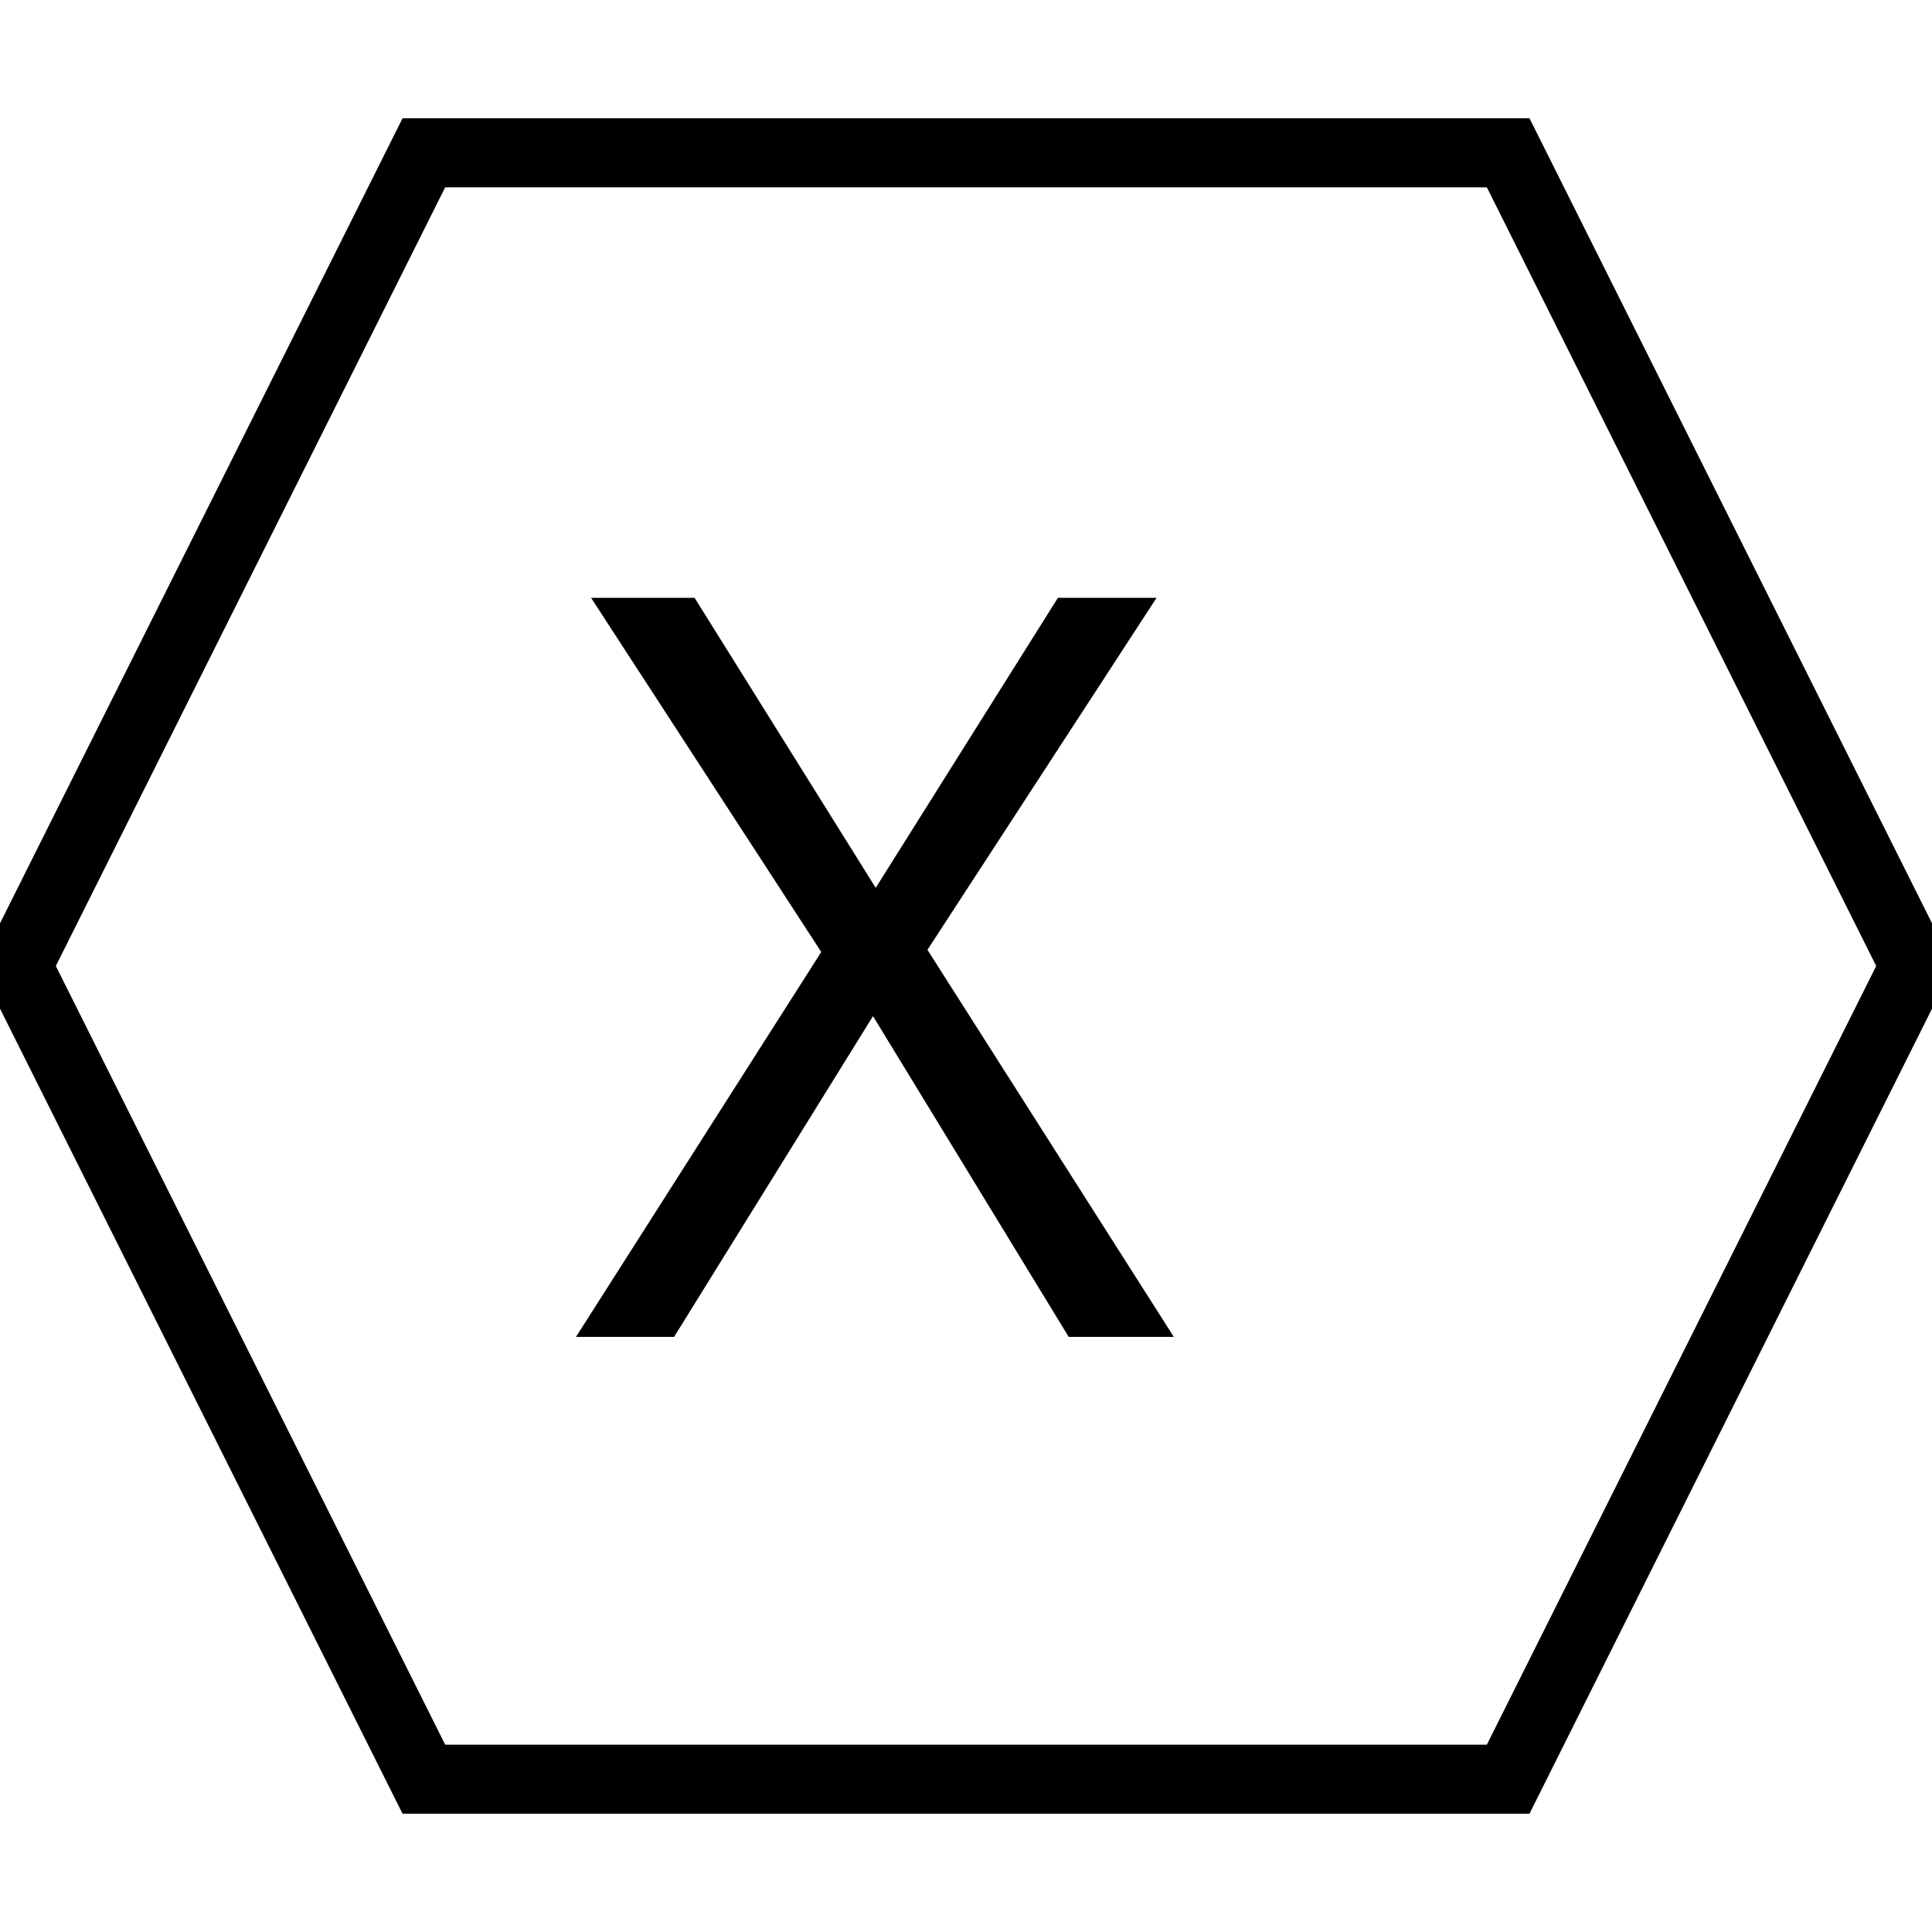
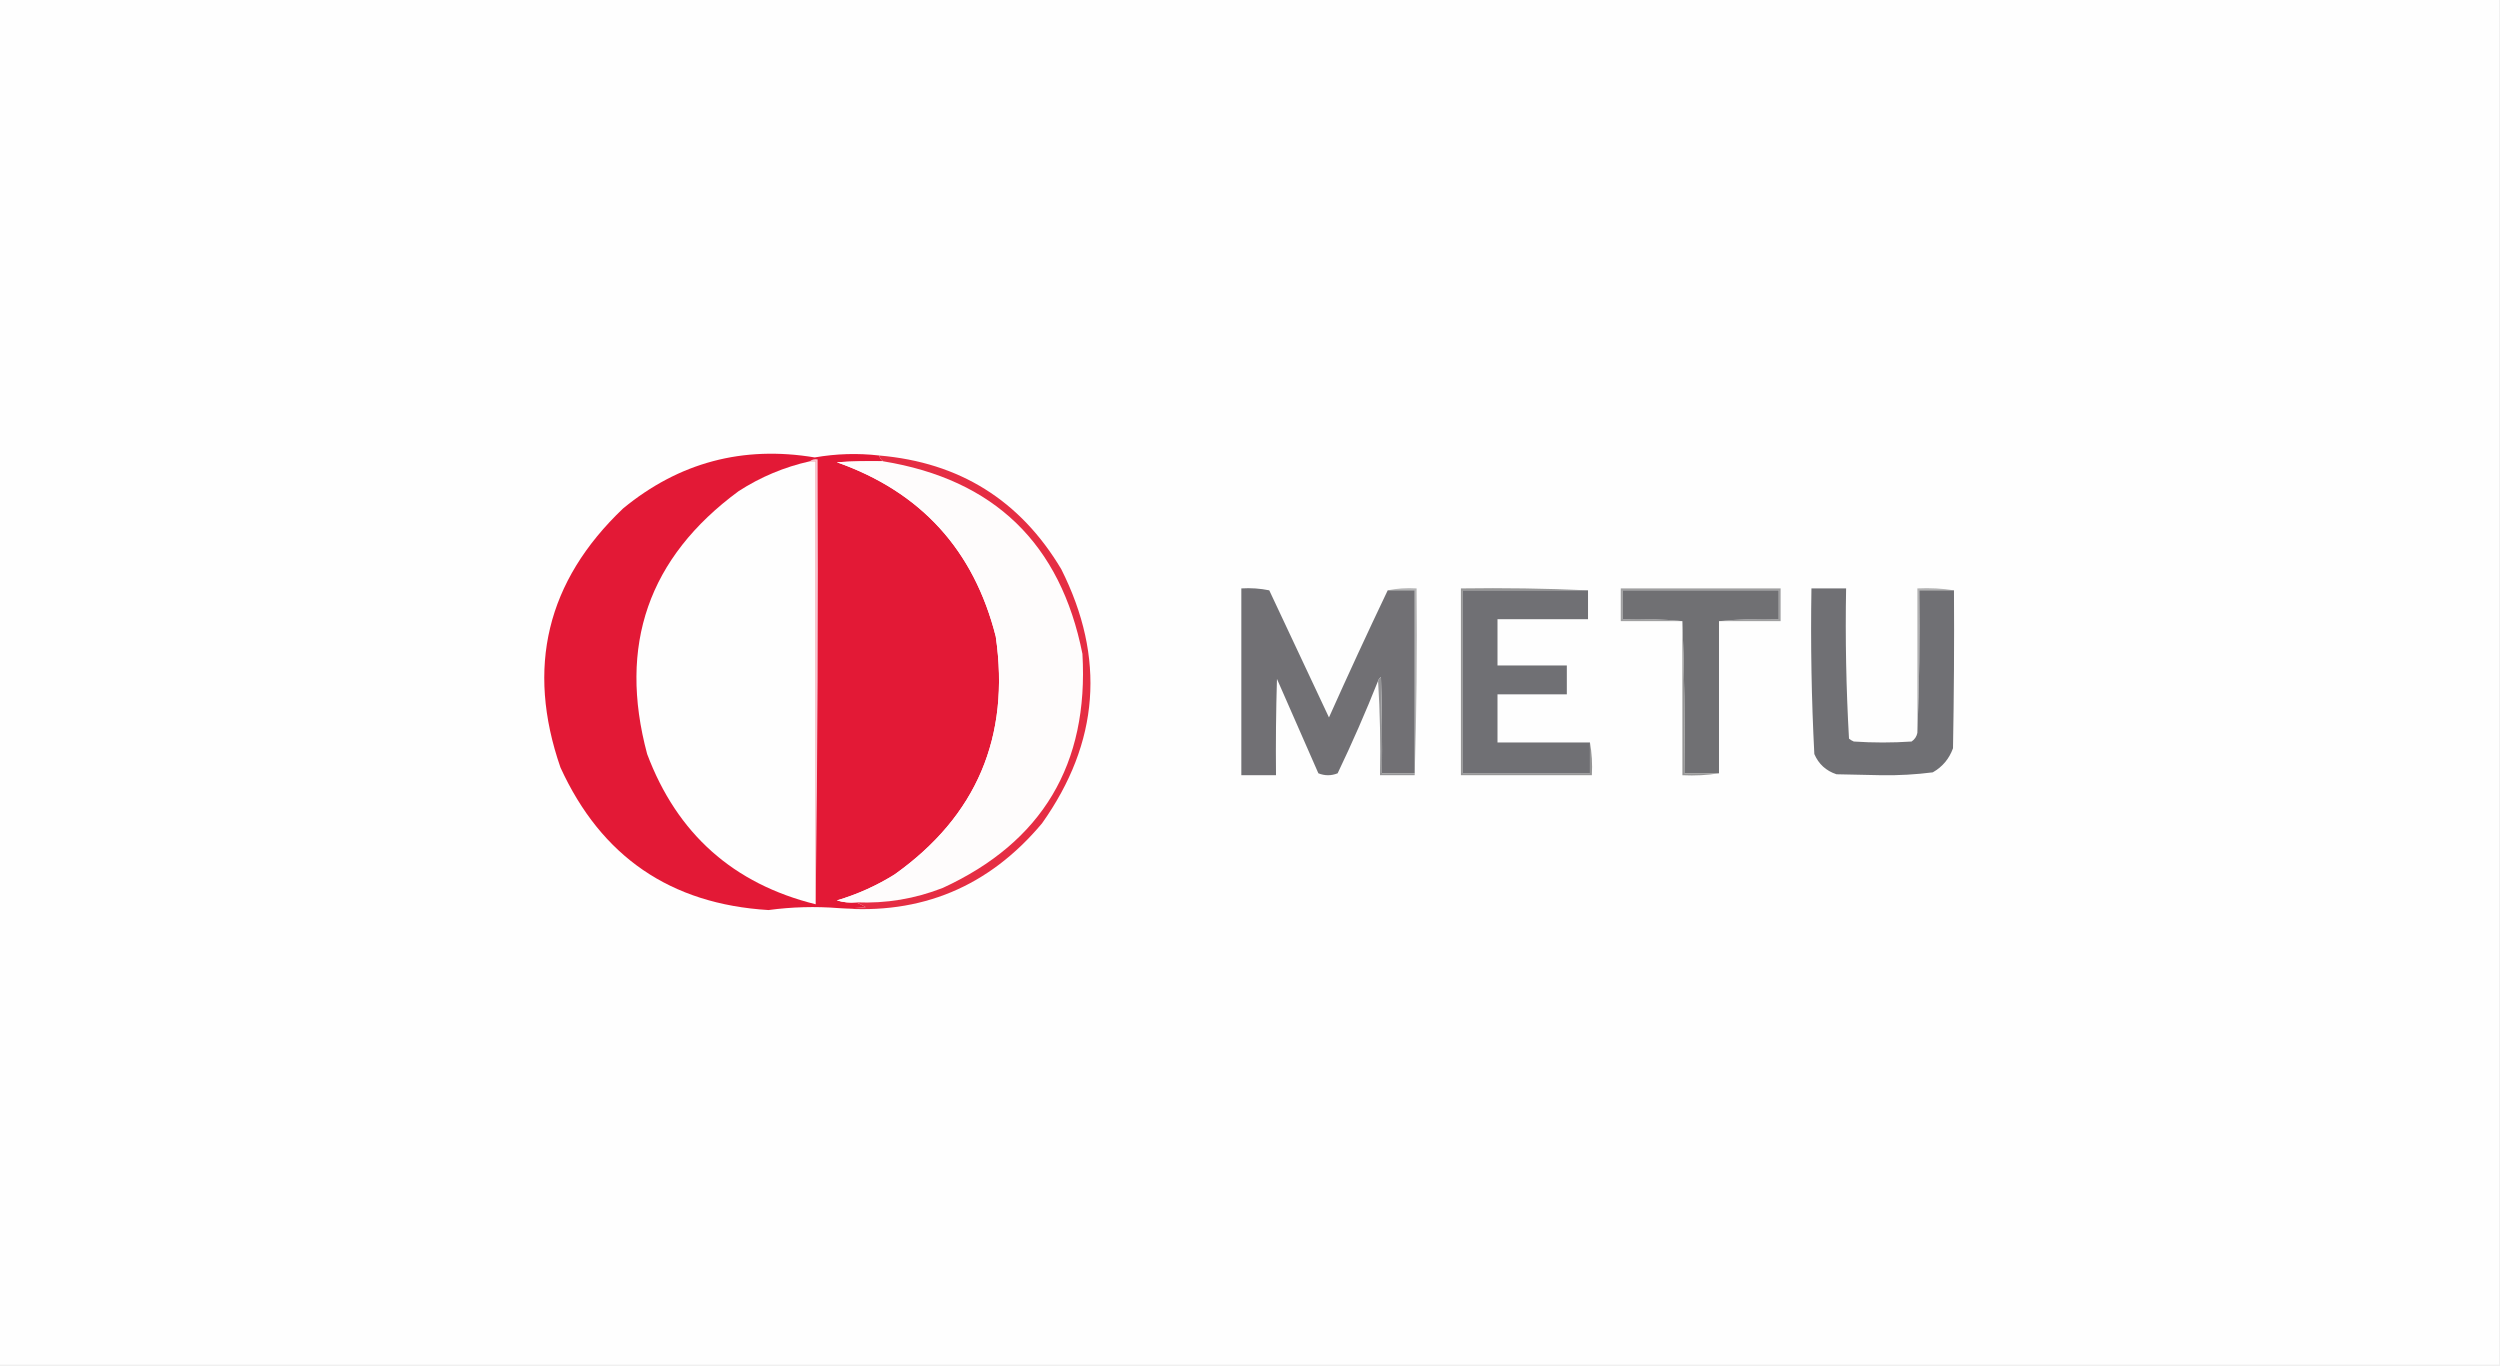
- <svg xmlns="http://www.w3.org/2000/svg" width="56" height="56">
+ <svg xmlns="http://www.w3.org/2000/svg" version="1.1" width="1298px" height="709px" style="shape-rendering:geometricPrecision; text-rendering:geometricPrecision; image-rendering:optimizeQuality; fill-rule:evenodd; clip-rule:evenodd">
  <g>
-     <rect fill="#fff" id="canvas_background" height="58" width="58" y="-1" x="-1" />
-     <g display="none" overflow="visible" y="0" x="0" height="100%" width="100%" id="canvasGrid">
-       <rect fill="url(#gridpattern)" stroke-width="0" y="0" x="0" height="100%" width="100%" />
-     </g>
+     <path style="opacity:1" fill="#fefefe" d="M -0.5,-0.5 C 432.167,-0.5 864.833,-0.5 1297.5,-0.5C 1297.5,235.833 1297.5,472.167 1297.5,708.5C 864.833,708.5 432.167,708.5 -0.5,708.5C -0.5,472.167 -0.5,235.833 -0.5,-0.5 Z" />
  </g>
  <g>
-     <path stroke="#000" id="svg_2" d="m0.5,28l11.786,-23.571l31.429,0l11.786,23.571l-11.786,23.571l-31.429,0l-11.786,-23.571z" stroke-width="2" fill="#fff" />
-     <text transform="matrix(1,0,0,1,0,0) " style="cursor: text;" font-style="normal" font-weight="normal" xml:space="preserve" text-anchor="start" font-family="'Montserrat Black'" font-size="30" id="svg_1" y="38.75" x="16.57" stroke-width="0" stroke="#000" fill="#000000">X</text>
+     <path style="opacity:1" fill="#e31936" d="M 456.5,236.5 C 456.782,237.778 457.449,238.778 458.5,239.5C 450.493,239.334 442.493,239.5 434.5,240C 478.123,255.376 505.623,285.543 517,330.5C 524.528,382.582 507.028,423.748 464.5,454C 455.118,459.857 445.118,464.357 434.5,467.5C 437.768,468.487 441.102,468.82 444.5,468.5C 446.158,469.181 447.825,470.015 449.5,471C 444.845,471.499 440.179,471.666 435.5,471.5C 423.322,470.533 411.155,470.866 399,472.5C 348.142,469.412 312.142,444.745 291,398.5C 273.02,346.59 283.853,301.757 323.5,264C 352.534,240.107 385.7,231.273 423,237.5C 434.185,235.548 445.352,235.214 456.5,236.5 Z" />
+   </g>
+   <g>
+     <path style="opacity:1" fill="#f8c5d0" d="M 420.5,239.5 C 421.568,238.566 422.901,238.232 424.5,238.5C 424.833,315.668 424.499,392.668 423.5,469.5C 423.5,392.833 423.5,316.167 423.5,239.5C 422.5,239.5 421.5,239.5 420.5,239.5 Z" />
+   </g>
+   <g>
+     <path style="opacity:1" fill="#fefefe" d="M 420.5,239.5 C 421.5,239.5 422.5,239.5 423.5,239.5C 423.5,316.167 423.5,392.833 423.5,469.5C 380.714,458.885 351.547,432.885 336,391.5C 320.839,334.975 336.672,289.475 383.5,255C 394.901,247.634 407.234,242.467 420.5,239.5 Z" />
+   </g>
+   <g>
+     <path style="opacity:1" fill="#fefcfc" d="M 458.5,239.5 C 516.133,248.899 550.633,282.232 562,339.5C 565.323,396.724 541.157,437.224 489.5,461C 475.046,466.663 460.046,469.163 444.5,468.5C 441.102,468.82 437.768,468.487 434.5,467.5C 445.118,464.357 455.118,459.857 464.5,454C 507.028,423.748 524.528,382.582 517,330.5C 505.623,285.543 478.123,255.376 434.5,240C 442.493,239.5 450.493,239.334 458.5,239.5 Z" />
+   </g>
+   <g>
+     <path style="opacity:1" fill="#e52d43" d="M 456.5,236.5 C 498.178,240.079 529.678,259.745 551,295.5C 574.131,341.518 570.798,385.518 541,427.5C 513.397,460.42 478.23,475.087 435.5,471.5C 440.179,471.666 444.845,471.499 449.5,471C 447.825,470.015 446.158,469.181 444.5,468.5C 460.046,469.163 475.046,466.663 489.5,461C 541.157,437.224 565.323,396.724 562,339.5C 550.633,282.232 516.133,248.899 458.5,239.5C 457.449,238.778 456.782,237.778 456.5,236.5 Z" />
+   </g>
+   <g>
+     <path style="opacity:1" fill="#9f9fa0" d="M 892.5,322.5 C 902.653,321.506 912.986,321.172 923.5,321.5C 923.5,316.5 923.5,311.5 923.5,306.5C 896.5,306.5 869.5,306.5 842.5,306.5C 842.5,311.5 842.5,316.5 842.5,321.5C 853.014,321.172 863.347,321.506 873.5,322.5C 862.833,322.5 852.167,322.5 841.5,322.5C 841.5,316.833 841.5,311.167 841.5,305.5C 869.167,305.5 896.833,305.5 924.5,305.5C 924.5,311.167 924.5,316.833 924.5,322.5C 913.833,322.5 903.167,322.5 892.5,322.5 Z" />
+   </g>
+   <g>
+     <path style="opacity:1" fill="#b2b2b3" d="M 1014.5,306.5 C 1008.5,306.5 1002.5,306.5 996.5,306.5C 996.831,331.339 996.498,356.006 995.5,380.5C 995.5,355.5 995.5,330.5 995.5,305.5C 1002.02,305.177 1008.36,305.51 1014.5,306.5 Z" />
+   </g>
+   <g>
+     <path style="opacity:1" fill="#b4b4b5" d="M 720.5,306.5 C 725.305,305.513 730.305,305.179 735.5,305.5C 735.832,338.004 735.498,370.338 734.5,402.5C 734.5,402.167 734.5,401.833 734.5,401.5C 734.5,369.833 734.5,338.167 734.5,306.5C 729.833,306.5 725.167,306.5 720.5,306.5 Z" />
+   </g>
+   <g>
+     <path style="opacity:1" fill="#717074" d="M 720.5,306.5 C 725.167,306.5 729.833,306.5 734.5,306.5C 734.5,338.167 734.5,369.833 734.5,401.5C 728.833,401.5 723.167,401.5 717.5,401.5C 717.667,384.83 717.5,368.163 717,351.5C 716.283,352.044 715.783,352.711 715.5,353.5C 709.062,369.713 702.062,385.713 694.5,401.5C 691.167,402.833 687.833,402.833 684.5,401.5C 677.35,385.197 670.184,368.864 663,352.5C 662.5,369.163 662.333,385.83 662.5,402.5C 656.5,402.5 650.5,402.5 644.5,402.5C 644.5,370.167 644.5,337.833 644.5,305.5C 649.43,305.197 654.263,305.531 659,306.5C 669.35,328.531 679.683,350.531 690,372.5C 699.907,350.354 710.074,328.354 720.5,306.5 Z" />
+   </g>
+   <g>
+     <path style="opacity:1" fill="#969696" d="M 824.5,306.5 C 802.833,306.5 781.167,306.5 759.5,306.5C 759.5,338.167 759.5,369.833 759.5,401.5C 781.5,401.5 803.5,401.5 825.5,401.5C 825.5,396.167 825.5,390.833 825.5,385.5C 826.489,390.975 826.822,396.642 826.5,402.5C 803.833,402.5 781.167,402.5 758.5,402.5C 758.5,370.167 758.5,337.833 758.5,305.5C 780.673,305.169 802.673,305.503 824.5,306.5 Z" />
+   </g>
+   <g>
+     <path style="opacity:1" fill="#707074" d="M 824.5,306.5 C 824.5,311.5 824.5,316.5 824.5,321.5C 808.833,321.5 793.167,321.5 777.5,321.5C 777.5,329.5 777.5,337.5 777.5,345.5C 789.5,345.5 801.5,345.5 813.5,345.5C 813.5,350.5 813.5,355.5 813.5,360.5C 801.5,360.5 789.5,360.5 777.5,360.5C 777.5,368.833 777.5,377.167 777.5,385.5C 793.5,385.5 809.5,385.5 825.5,385.5C 825.5,390.833 825.5,396.167 825.5,401.5C 803.5,401.5 781.5,401.5 759.5,401.5C 759.5,369.833 759.5,338.167 759.5,306.5C 781.167,306.5 802.833,306.5 824.5,306.5 Z" />
+   </g>
+   <g>
+     <path style="opacity:1" fill="#707074" d="M 995.5,380.5 C 996.498,356.006 996.831,331.339 996.5,306.5C 1002.5,306.5 1008.5,306.5 1014.5,306.5C 1014.67,333.835 1014.5,361.169 1014,388.5C 1012.01,393.995 1008.51,398.161 1003.5,401C 994.738,402.124 985.905,402.624 977,402.5C 969.167,402.333 961.333,402.167 953.5,402C 948.08,400.212 944.247,396.712 942,391.5C 940.525,362.897 940.025,334.23 940.5,305.5C 946.5,305.5 952.5,305.5 958.5,305.5C 958.027,331.564 958.527,357.564 960,383.5C 960.75,384.126 961.584,384.626 962.5,385C 972.5,385.667 982.5,385.667 992.5,385C 994.141,383.871 995.141,382.371 995.5,380.5 Z" />
+   </g>
+   <g>
+     <path style="opacity:1" fill="#707073" d="M 892.5,322.5 C 892.5,348.833 892.5,375.167 892.5,401.5C 886.5,401.5 880.5,401.5 874.5,401.5C 874.831,374.995 874.498,348.661 873.5,322.5C 863.347,321.506 853.014,321.172 842.5,321.5C 842.5,316.5 842.5,311.5 842.5,306.5C 869.5,306.5 896.5,306.5 923.5,306.5C 923.5,311.5 923.5,316.5 923.5,321.5C 912.986,321.172 902.653,321.506 892.5,322.5 Z" />
+   </g>
+   <g>
+     <path style="opacity:1" fill="#959595" d="M 873.5,322.5 C 874.498,348.661 874.831,374.995 874.5,401.5C 880.5,401.5 886.5,401.5 892.5,401.5C 886.355,402.49 880.022,402.823 873.5,402.5C 873.5,375.833 873.5,349.167 873.5,322.5 Z" />
+   </g>
+   <g>
+     <path style="opacity:1" fill="#949496" d="M 734.5,401.5 C 734.5,401.833 734.5,402.167 734.5,402.5C 728.5,402.5 722.5,402.5 716.5,402.5C 716.83,385.991 716.496,369.658 715.5,353.5C 715.783,352.711 716.283,352.044 717,351.5C 717.5,368.163 717.667,384.83 717.5,401.5C 723.167,401.5 728.833,401.5 734.5,401.5 Z" />
  </g>
</svg>
